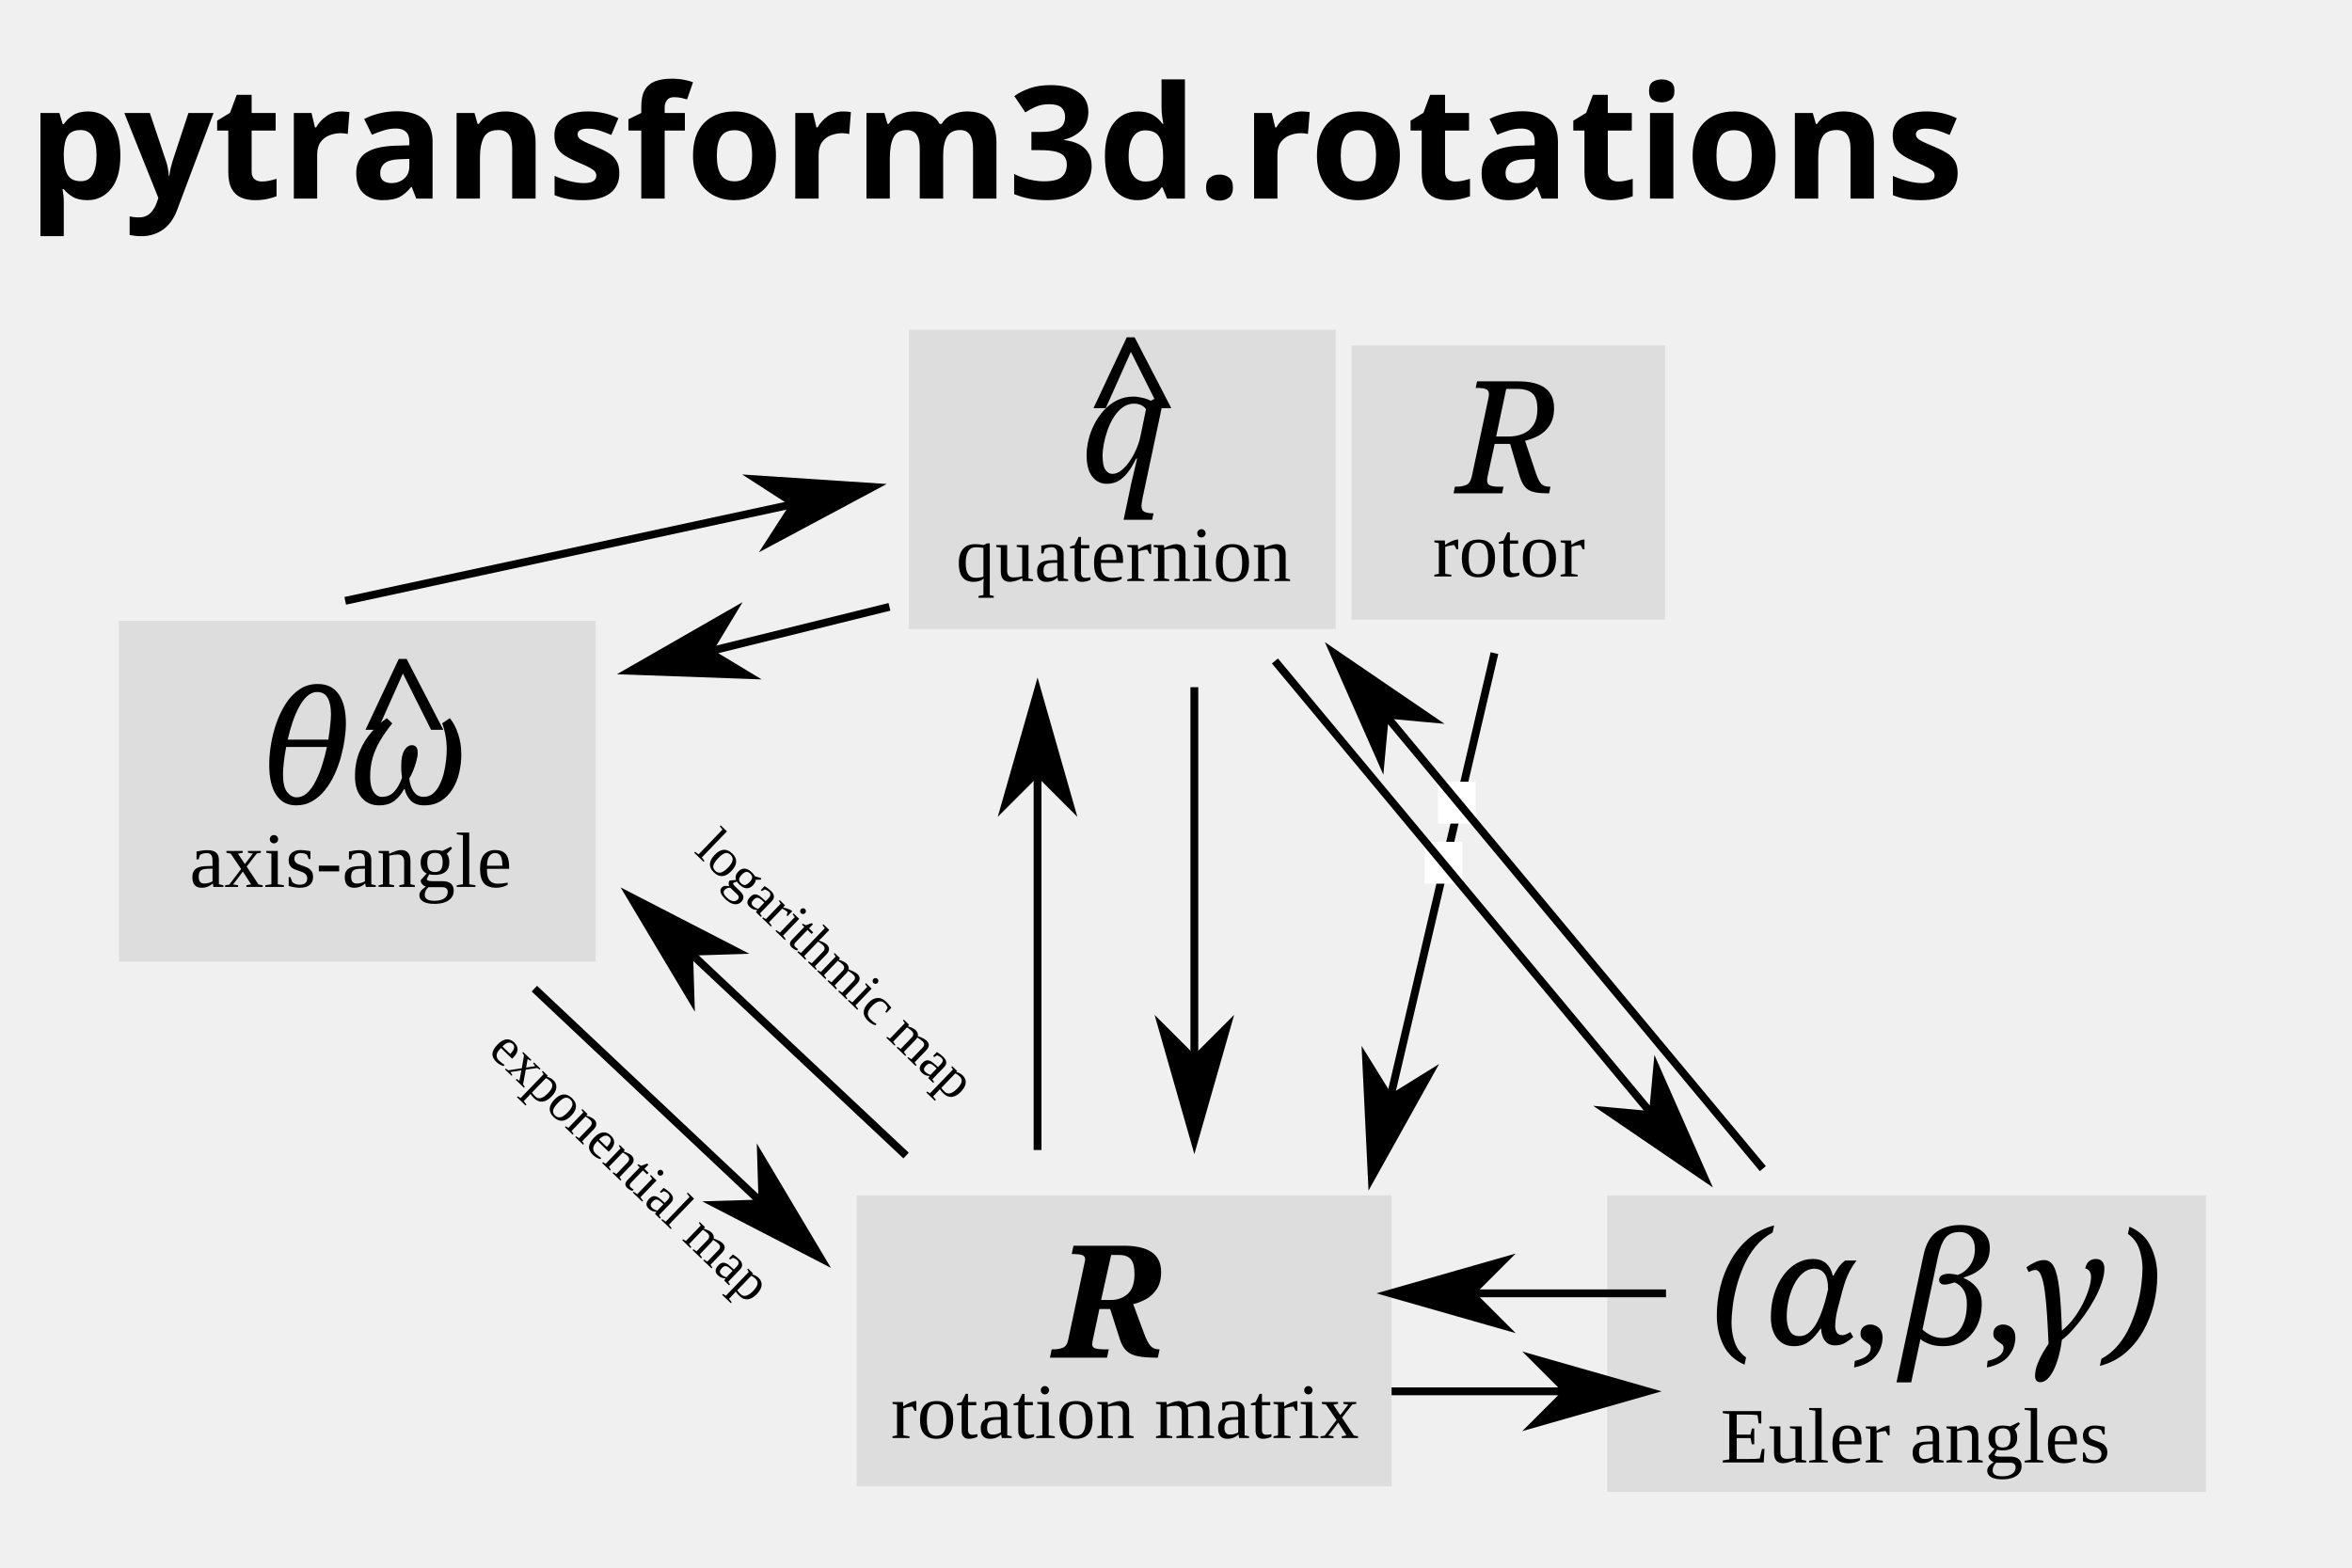
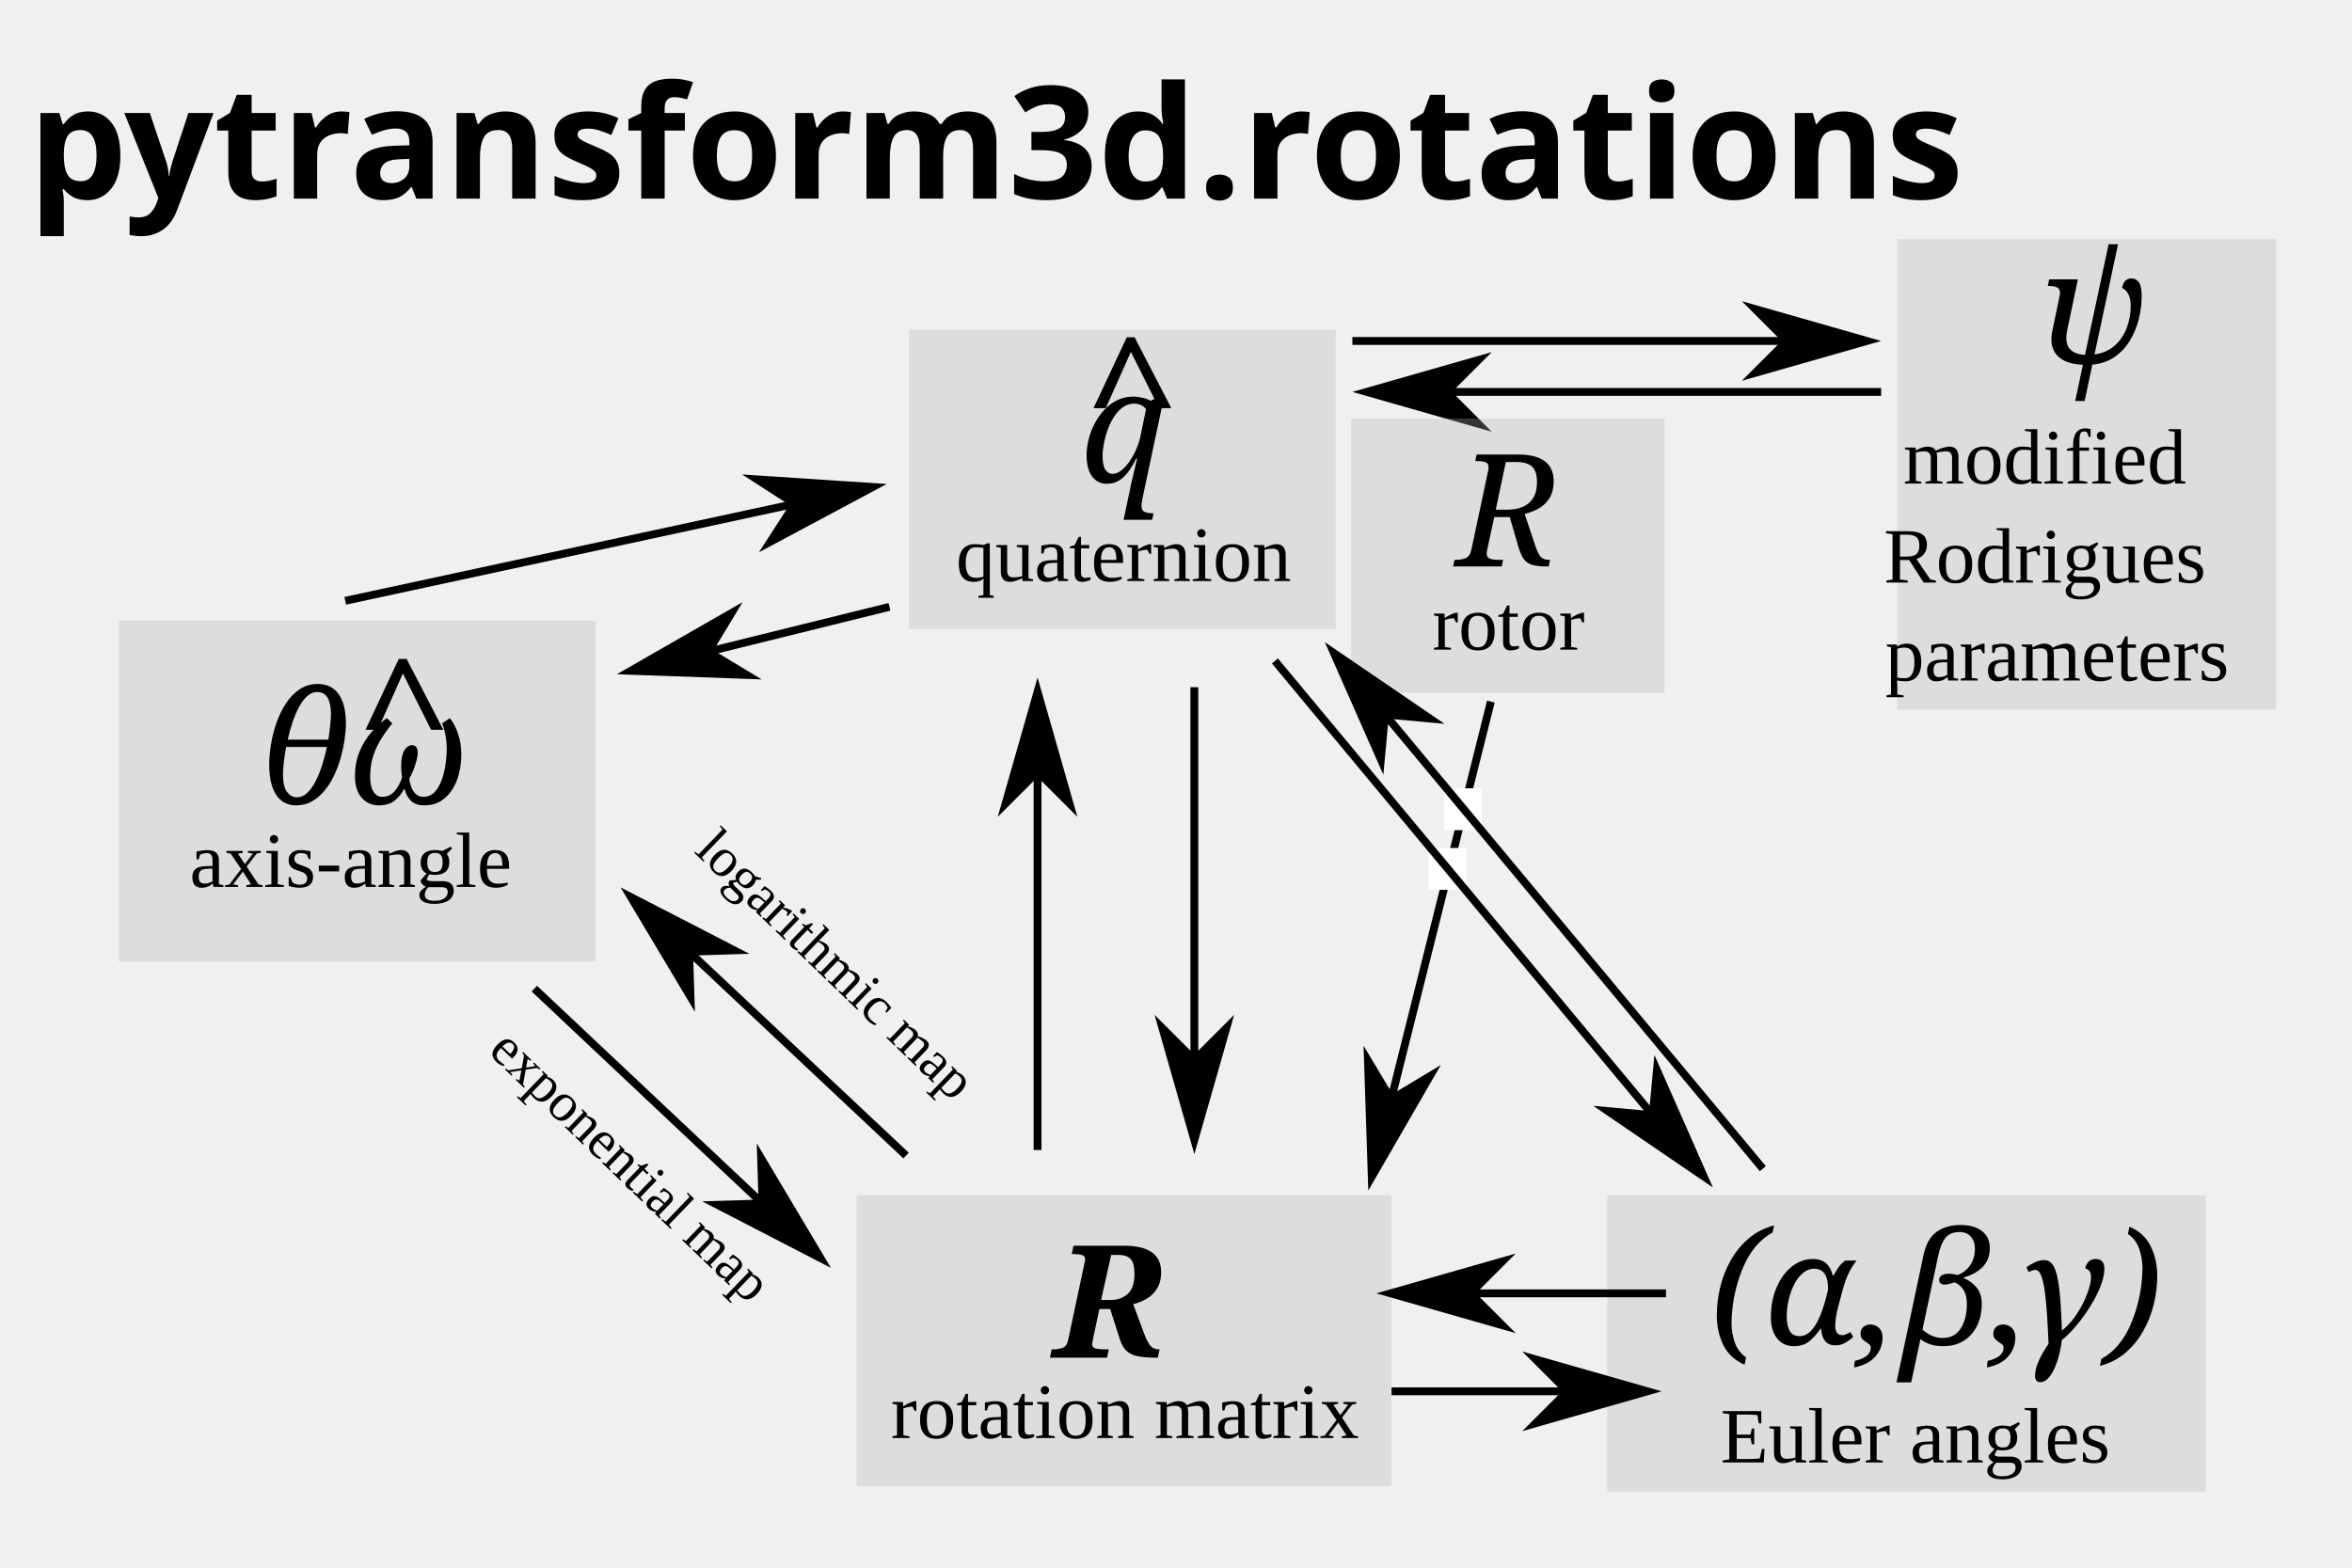
<svg xmlns="http://www.w3.org/2000/svg" width="600" height="400" id="svg2" version="1.1">
  <defs id="defs4">
    <marker orient="auto" refY="0.0" refX="0.0" id="Arrow1Lend" style="overflow:visible;">
      <path id="path3927" d="M 0.0,0.0 L 5.0,-5.0 L -12.5,0.0 L 5.0,5.0 L 0.0,0.0 z " style="fill-rule:evenodd;stroke:#000000;stroke-width:1.0pt;" transform="scale(0.8) rotate(180) translate(12.5,0)" />
    </marker>
    <marker orient="auto" refY="0" refX="0" id="Arrow1Lend-2" style="overflow:visible">
      <path id="path3927-7" d="M 0,0 5,-5 -12.5,0 5,5 Z" style="fill-rule:evenodd;stroke:#000000;stroke-width:1pt" transform="matrix(-0.8,0,0,-0.8,-10,0)" />
    </marker>
    <marker orient="auto" refY="0" refX="0" id="Arrow1Lend-9" style="overflow:visible">
      <path id="path3927-3" d="M 0,0 5,-5 -12.5,0 5,5 Z" style="fill-rule:evenodd;stroke:#000000;stroke-width:1pt" transform="matrix(-0.8,0,0,-0.8,-10,0)" />
    </marker>
    <marker orient="auto" refY="0" refX="0" id="Arrow1Lend-9-3" style="overflow:visible">
      <path id="path3927-3-6" d="M 0,0 5,-5 -12.5,0 5,5 Z" style="fill-rule:evenodd;stroke:#000000;stroke-width:1pt" transform="matrix(-0.8,0,0,-0.8,-10,0)" />
    </marker>
    <marker orient="auto" refY="0" refX="0" id="Arrow1Lend-9-3-3" style="overflow:visible">
      <path id="path3927-3-6-6" d="M 0,0 5,-5 -12.5,0 5,5 Z" style="fill-rule:evenodd;stroke:#000000;stroke-width:1pt" transform="matrix(-0.8,0,0,-0.8,-10,0)" />
+     </marker>
+     <marker orient="auto" refY="0" refX="0" id="Arrow1Lend-5" style="overflow:visible">
+       <path id="path3927-6" d="M 0,0 5,-5 -12.5,0 5,5 Z" style="fill-rule:evenodd;stroke:#000000;stroke-width:1pt" transform="matrix(-0.8,0,0,-0.8,-10,0)" />
+     </marker>
+     <marker orient="auto" refY="0" refX="0" id="Arrow1Lend-5-9" style="overflow:visible">
+       <path id="path3927-6-1" d="M 0,0 5,-5 -12.5,0 5,5 Z" style="fill-rule:evenodd;stroke:#000000;stroke-width:1pt" transform="matrix(-0.8,0,0,-0.8,-10,0)" />
    </marker>
  </defs>
  <g id="layer1" transform="translate(0,-652.3622)">
    <rect style="opacity:0.3;fill:#b3b3b3;fill-opacity:1;stroke:none" id="rect3148" width="136.472" height="74.246" x="218.528" y="957.362" />
    <text xml:space="preserve" style="font-style:normal;font-weight:normal;line-height:0%;font-family:sans-serif;letter-spacing:0px;word-spacing:0px;fill:#000000;fill-opacity:1;stroke:none" x="268.769" y="998.771" id="text2985">
      <tspan id="tspan2987" x="268.769" y="998.771" style="font-style:italic;font-variant:normal;font-weight:bold;font-stretch:normal;font-size:40px;line-height:1.25;font-family:Serif;-inkscape-font-specification:'Serif Bold Italic'">R</tspan>
    </text>
    <text xml:space="preserve" style="font-style:normal;font-weight:normal;line-height:0%;font-family:sans-serif;letter-spacing:0px;word-spacing:0px;fill:#000000;fill-opacity:1;stroke:none" x="227.269" y="1019.271" id="text2989">
      <tspan id="tspan2991" x="227.269" y="1019.271" style="font-style:normal;font-variant:normal;font-weight:normal;font-stretch:normal;font-size:20px;line-height:1.25;font-family:'Times New Roman';-inkscape-font-specification:'Times New Roman'">rotation matrix</tspan>
    </text>
    <rect style="opacity:0.3;fill:#b3b3b3;fill-opacity:1;stroke:none" id="rect3142" width="121.622" height="86.974" x="30.326" y="810.733" />
    <text xml:space="preserve" style="font-style:normal;font-weight:normal;line-height:0%;font-family:sans-serif;letter-spacing:0px;word-spacing:0px;fill:#000000;fill-opacity:1;stroke:none" x="66.477" y="857.442" id="text2985-8">
      <tspan id="tspan2987-5" x="66.477" y="857.442" style="font-style:italic;font-variant:normal;font-weight:normal;font-stretch:normal;font-size:40px;line-height:1.25;font-family:serif;-inkscape-font-specification:'Serif Italic'">θω</tspan>
    </text>
    <text xml:space="preserve" style="font-style:normal;font-weight:normal;line-height:0%;font-family:sans-serif;letter-spacing:0px;word-spacing:0px;fill:#000000;fill-opacity:1;stroke:none" x="48.371" y="878.669" id="text2989-2">
      <tspan id="tspan2991-0" x="48.371" y="878.669" style="font-style:normal;font-variant:normal;font-weight:normal;font-stretch:normal;font-size:20px;line-height:1.25;font-family:'Times New Roman';-inkscape-font-specification:'Times New Roman'">axis-angle</tspan>
    </text>
    <rect style="opacity:0.3;fill:#b3b3b3;fill-opacity:1;stroke:none;stroke-width:0.815" id="rect3144" width="152.735" height="75.66" x="410" y="957.362" />
    <text xml:space="preserve" style="font-style:normal;font-weight:normal;line-height:0%;font-family:sans-serif;letter-spacing:0px;word-spacing:0px;fill:#000000;fill-opacity:1;stroke:none" x="436.273" y="995.439" id="text2985-8-4">
      <tspan id="tspan2987-5-7" x="436.273" y="995.439" style="font-style:italic;font-variant:normal;font-weight:normal;font-stretch:normal;font-size:40px;line-height:1.25;font-family:serif;-inkscape-font-specification:'Serif Italic'">(α,β,γ)</tspan>
    </text>
    <text xml:space="preserve" style="font-style:normal;font-weight:normal;line-height:0%;font-family:sans-serif;letter-spacing:0px;word-spacing:0px;fill:#000000;fill-opacity:1;stroke:none" x="438.902" y="1025.511" id="text2989-2-4">
      <tspan id="tspan2991-0-5" x="438.902" y="1025.511" style="font-style:normal;font-variant:normal;font-weight:normal;font-stretch:normal;font-size:20px;line-height:1.25;font-family:'Times New Roman';-inkscape-font-specification:'Times New Roman'">Euler angles</tspan>
    </text>
    <rect style="opacity:0.3;fill:#b3b3b3;fill-opacity:1;stroke:none" id="rect3146" width="108.894" height="76.368" x="231.851" y="736.487" />
    <text xml:space="preserve" style="font-style:normal;font-weight:normal;line-height:0%;font-family:sans-serif;letter-spacing:0px;word-spacing:0px;fill:#000000;fill-opacity:1;stroke:none" x="275.478" y="775.397" id="text2985-4">
      <tspan id="tspan2987-8" x="275.478" y="775.397" style="font-style:italic;font-variant:normal;font-weight:normal;font-stretch:normal;font-size:40px;line-height:1.25;font-family:serif;-inkscape-font-specification:'Serif Italic'">q</tspan>
    </text>
    <text xml:space="preserve" style="font-style:normal;font-weight:normal;line-height:0%;font-family:sans-serif;letter-spacing:0px;word-spacing:0px;fill:#000000;fill-opacity:1;stroke:none" x="243.873" y="800.624" id="text2989-9">
      <tspan id="tspan2991-9" x="243.873" y="800.624" style="font-style:normal;font-variant:normal;font-weight:normal;font-stretch:normal;font-size:20px;line-height:1.25;font-family:'Times New Roman';-inkscape-font-specification:'Times New Roman'">quaternion</tspan>
    </text>
    <path style="fill:none;stroke:#000000;stroke-width:2;stroke-linecap:butt;stroke-linejoin:miter;stroke-miterlimit:4;stroke-opacity:1;stroke-dasharray:none;marker-end:url(#Arrow1Lend)" d="m 304.683,827.703 0,115.258" id="path3150" />
    <path style="fill:none;stroke:#000000;stroke-width:2;stroke-linecap:butt;stroke-linejoin:miter;stroke-miterlimit:4;stroke-opacity:1;stroke-dasharray:none;marker-end:url(#Arrow1Lend)" d="m 264.683,945.79 0,-116.673" id="path4728" />
    <path style="fill:none;stroke:#000000;stroke-width:2;stroke-linecap:butt;stroke-linejoin:miter;stroke-miterlimit:4;stroke-dasharray:none;stroke-opacity:1;marker-end:url(#Arrow1Lend)" d="m 355,1007.362 h 65" id="path4912" />
    <path style="fill:none;stroke:#000000;stroke-width:2;stroke-linecap:butt;stroke-linejoin:miter;stroke-miterlimit:4;stroke-dasharray:none;stroke-opacity:1;marker-end:url(#Arrow1Lend)" d="M 425,982.362 H 355" id="path5096" />
    <path style="fill:none;stroke:#000000;stroke-width:2;stroke-linecap:butt;stroke-linejoin:miter;stroke-miterlimit:4;stroke-opacity:1;stroke-dasharray:none;marker-end:url(#Arrow1Lend)" d="M 231.144,947.204 161.141,881.443" id="path5280" />
    <path style="fill:none;stroke:#000000;stroke-width:2;stroke-linecap:butt;stroke-linejoin:miter;stroke-miterlimit:4;stroke-opacity:1;stroke-dasharray:none;marker-end:url(#Arrow1Lend)" d="m 136.312,904.615 72.832,68.589" id="path5464" />
    <path style="fill:none;stroke:#000000;stroke-width:2;stroke-linecap:butt;stroke-linejoin:miter;stroke-miterlimit:4;stroke-opacity:1;stroke-dasharray:none;marker-end:url(#Arrow1Lend)" d="M 88.066,805.662 222.416,776.67" id="path5648" />
+     <path style="fill:none;stroke:#000000;stroke-width:2;stroke-linecap:butt;stroke-linejoin:miter;stroke-miterlimit:4;stroke-dasharray:none;stroke-opacity:1;marker-end:url(#Arrow1Lend-5)" d="M 345,739.362 H 476" id="path5648-2" />
+     <path style="fill:none;stroke:#000000;stroke-width:2;stroke-linecap:butt;stroke-linejoin:miter;stroke-miterlimit:4;stroke-dasharray:none;stroke-opacity:1;marker-end:url(#Arrow1Lend-5-9)" d="m 479.883,752.362 h -131" id="path5648-2-2" />
    <path style="fill:none;stroke:#000000;stroke-width:2;stroke-linecap:butt;stroke-linejoin:miter;stroke-miterlimit:4;stroke-opacity:1;stroke-dasharray:none;marker-end:url(#Arrow1Lend)" d="m 226.902,807.197 -65.761,16.263" id="path5832" />
    <text xml:space="preserve" style="font-style:normal;font-weight:normal;line-height:0%;font-family:sans-serif;letter-spacing:0px;word-spacing:0px;fill:#000000;fill-opacity:1;stroke:none" x="728.311" y="577.031" id="text6016" transform="rotate(43.92535)">
      <tspan id="tspan6018" x="728.311" y="577.031" style="font-size:14px;line-height:1.25;font-family:'Times New Roman';-inkscape-font-specification:'Times New Roman'">exponential map</tspan>
    </text>
    <text xml:space="preserve" style="font-style:normal;font-weight:normal;line-height:0%;font-family:sans-serif;letter-spacing:0px;word-spacing:0px;fill:#000000;fill-opacity:1;stroke:none" x="730.76" y="503.715" id="text6016-5" transform="rotate(43.92535)">
      <tspan id="tspan6018-1" x="730.76" y="503.715" style="font-size:14px;line-height:1.25;font-family:'Times New Roman';-inkscape-font-specification:'Times New Roman'">logarithmic map</tspan>
    </text>
    <text xml:space="preserve" style="font-style:normal;font-weight:normal;line-height:0%;font-family:sans-serif;letter-spacing:0px;word-spacing:0px;fill:#000000;fill-opacity:1;stroke:none" x="7.192" y="703.031" id="text6041">
      <tspan id="tspan6043" x="7.192" y="703.031" style="font-style:normal;font-variant:normal;font-weight:bold;font-stretch:normal;font-size:40px;line-height:1.25;font-family:sans-serif;-inkscape-font-specification:'Sans Bold'">pytransform3d.rotations</tspan>
    </text>
    <text xml:space="preserve" style="font-style:normal;font-weight:normal;line-height:0%;font-family:sans-serif;letter-spacing:0px;word-spacing:0px;fill:#000000;fill-opacity:1;stroke:none" x="277.443" y="767.184" id="text2985-4-4">
      <tspan id="tspan2987-8-1" x="277.443" y="767.184" style="font-style:normal;font-variant:normal;font-weight:normal;font-stretch:normal;font-size:40px;line-height:1.25;font-family:sans-serif;-inkscape-font-specification:sans-serif">^</tspan>
    </text>
    <text xml:space="preserve" style="font-style:normal;font-weight:normal;line-height:0%;font-family:sans-serif;letter-spacing:0px;word-spacing:0px;fill:#000000;fill-opacity:1;stroke:none" x="91.731" y="849.248" id="text2985-4-4-2">
      <tspan id="tspan2987-8-1-0" x="91.731" y="849.248" style="font-style:normal;font-variant:normal;font-weight:normal;font-stretch:normal;font-size:40px;line-height:1.25;font-family:sans-serif;-inkscape-font-specification:sans-serif">^</tspan>
    </text>
-     <rect style="opacity:0.3;fill:#b3b3b3;fill-opacity:1;stroke:none;stroke-width:0.728" id="rect3142-5" width="80" height="70" x="344.746" y="740.487" />
-     <text xml:space="preserve" style="font-style:normal;font-weight:normal;line-height:0%;font-family:sans-serif;letter-spacing:0px;word-spacing:0px;fill:#000000;fill-opacity:1;stroke:none" x="371.599" y="778.224" id="text2985-8-6">
-       <tspan id="tspan2987-5-2" x="371.599" y="778.224" style="font-style:italic;font-variant:normal;font-weight:normal;font-stretch:normal;font-size:40px;line-height:1.25;font-family:serif;-inkscape-font-specification:'Serif Italic'">R</tspan>
+     <rect style="opacity:0.3;fill:#b3b3b3;fill-opacity:1;stroke:none;stroke-width:0.728" id="rect3142-5" width="80" height="70" x="344.643" y="759.154" />
+     <text xml:space="preserve" style="font-style:normal;font-weight:normal;line-height:0%;font-family:sans-serif;letter-spacing:0px;word-spacing:0px;fill:#000000;fill-opacity:1;stroke:none" x="371.496" y="796.891" id="text2985-8-6">
+       <tspan id="tspan2987-5-2" x="371.496" y="796.891" style="font-style:italic;font-variant:normal;font-weight:normal;font-stretch:normal;font-size:40px;line-height:1.25;font-family:serif;-inkscape-font-specification:'Serif Italic'">R</tspan>
    </text>
-     <text xml:space="preserve" style="font-style:normal;font-weight:normal;line-height:0%;font-family:sans-serif;letter-spacing:0px;word-spacing:0px;fill:#000000;fill-opacity:1;stroke:none" x="365.493" y="799.451" id="text2989-2-9">
-       <tspan id="tspan2991-0-1" x="365.493" y="799.451" style="font-style:normal;font-variant:normal;font-weight:normal;font-stretch:normal;font-size:20px;line-height:1.25;font-family:'Times New Roman';-inkscape-font-specification:'Times New Roman'">rotor</tspan>
+     <text xml:space="preserve" style="font-style:normal;font-weight:normal;line-height:0%;font-family:sans-serif;letter-spacing:0px;word-spacing:0px;fill:#000000;fill-opacity:1;stroke:none" x="365.391" y="818.118" id="text2989-2-9">
+       <tspan id="tspan2991-0-1" x="365.391" y="818.118" style="font-style:normal;font-variant:normal;font-weight:normal;font-stretch:normal;font-size:20px;line-height:1.25;font-family:'Times New Roman';-inkscape-font-specification:'Times New Roman'">rotor</tspan>
    </text>
-     <path style="fill:none;stroke:#000000;stroke-width:2;stroke-linecap:butt;stroke-linejoin:miter;stroke-miterlimit:4;stroke-dasharray:none;stroke-opacity:1;marker-end:url(#Arrow1Lend-9)" d="M 381.239,819.011 350,952.362" id="path5464-6" />
-     <rect style="fill:#ffffff;stroke-width:0.778;stroke-linejoin:round" id="rect1351" width="9.626" height="10.68" x="363.423" y="867.153" />
-     <rect style="fill:#ffffff;stroke-width:0.778;stroke-linejoin:round" id="rect1351-5" width="9.626" height="10.68" x="366.849" y="851.822" />
+     <rect style="opacity:0.3;fill:#b3b3b3;fill-opacity:1;stroke:none;stroke-width:1.048" id="rect3142-5-3" width="96.686" height="120.094" x="483.973" y="713.346" />
+     <text xml:space="preserve" style="font-style:normal;font-weight:normal;line-height:0%;font-family:sans-serif;letter-spacing:0px;word-spacing:0px;fill:#000000;fill-opacity:1;stroke:none" x="520.113" y="745.083" id="text2985-8-6-6">
+       <tspan id="tspan2987-5-2-7" x="520.113" y="745.083" style="font-style:italic;font-variant:normal;font-weight:normal;font-stretch:normal;font-size:40px;line-height:1.25;font-family:serif;-inkscape-font-specification:'Serif Italic'">ψ</tspan>
+     </text>
+     <text xml:space="preserve" style="font-style:normal;font-weight:normal;line-height:0%;font-family:sans-serif;letter-spacing:0px;word-spacing:0px;fill:#000000;fill-opacity:1;stroke:none" x="532.567" y="775.734" id="text2989-2-9-5">
+       <tspan id="tspan2991-0-1-3" x="532.567" y="775.734" style="font-style:normal;font-variant:normal;font-weight:normal;font-stretch:normal;font-size:20px;line-height:1.25;font-family:'Times New Roman';-inkscape-font-specification:'Times New Roman';text-align:center;text-anchor:middle">modified</tspan>
+       <tspan x="532.567" y="800.997" style="font-style:normal;font-variant:normal;font-weight:normal;font-stretch:normal;font-size:20px;line-height:1.25;font-family:'Times New Roman';-inkscape-font-specification:'Times New Roman';text-align:center;text-anchor:middle" id="tspan3572">Rodrigues</tspan>
+       <tspan x="532.567" y="825.997" style="font-style:normal;font-variant:normal;font-weight:normal;font-stretch:normal;font-size:20px;line-height:1.25;font-family:'Times New Roman';-inkscape-font-specification:'Times New Roman';text-align:center;text-anchor:middle" id="tspan3574">parameters</tspan>
+     </text>
+     <path style="fill:none;stroke:#000000;stroke-width:2;stroke-linecap:butt;stroke-linejoin:miter;stroke-miterlimit:4;stroke-dasharray:none;stroke-opacity:1;marker-end:url(#Arrow1Lend-9)" d="M 380.325,831.372 350,952.362" id="path5464-6" />
+     <rect style="fill:#ffffff;stroke-width:0.778;stroke-linejoin:round" id="rect1351" width="9.626" height="10.68" x="364.406" y="868.729" />
+     <rect style="fill:#ffffff;stroke-width:0.778;stroke-linejoin:round" id="rect1351-5" width="9.626" height="10.68" x="368.392" y="853.498" />
    <path style="fill:none;stroke:#000000;stroke-width:2;stroke-linecap:butt;stroke-linejoin:miter;stroke-miterlimit:4;stroke-dasharray:none;stroke-opacity:1;marker-end:url(#Arrow1Lend-9-3)" d="M 325.239,821.011 434.479,952.362" id="path5464-6-7" />
    <path style="fill:none;stroke:#000000;stroke-width:2;stroke-linecap:butt;stroke-linejoin:miter;stroke-miterlimit:4;stroke-dasharray:none;stroke-opacity:1;marker-end:url(#Arrow1Lend-9-3-3)" d="M 449.699,950.551 340.46,819.2" id="path5464-6-7-7" />
  </g>
</svg>
